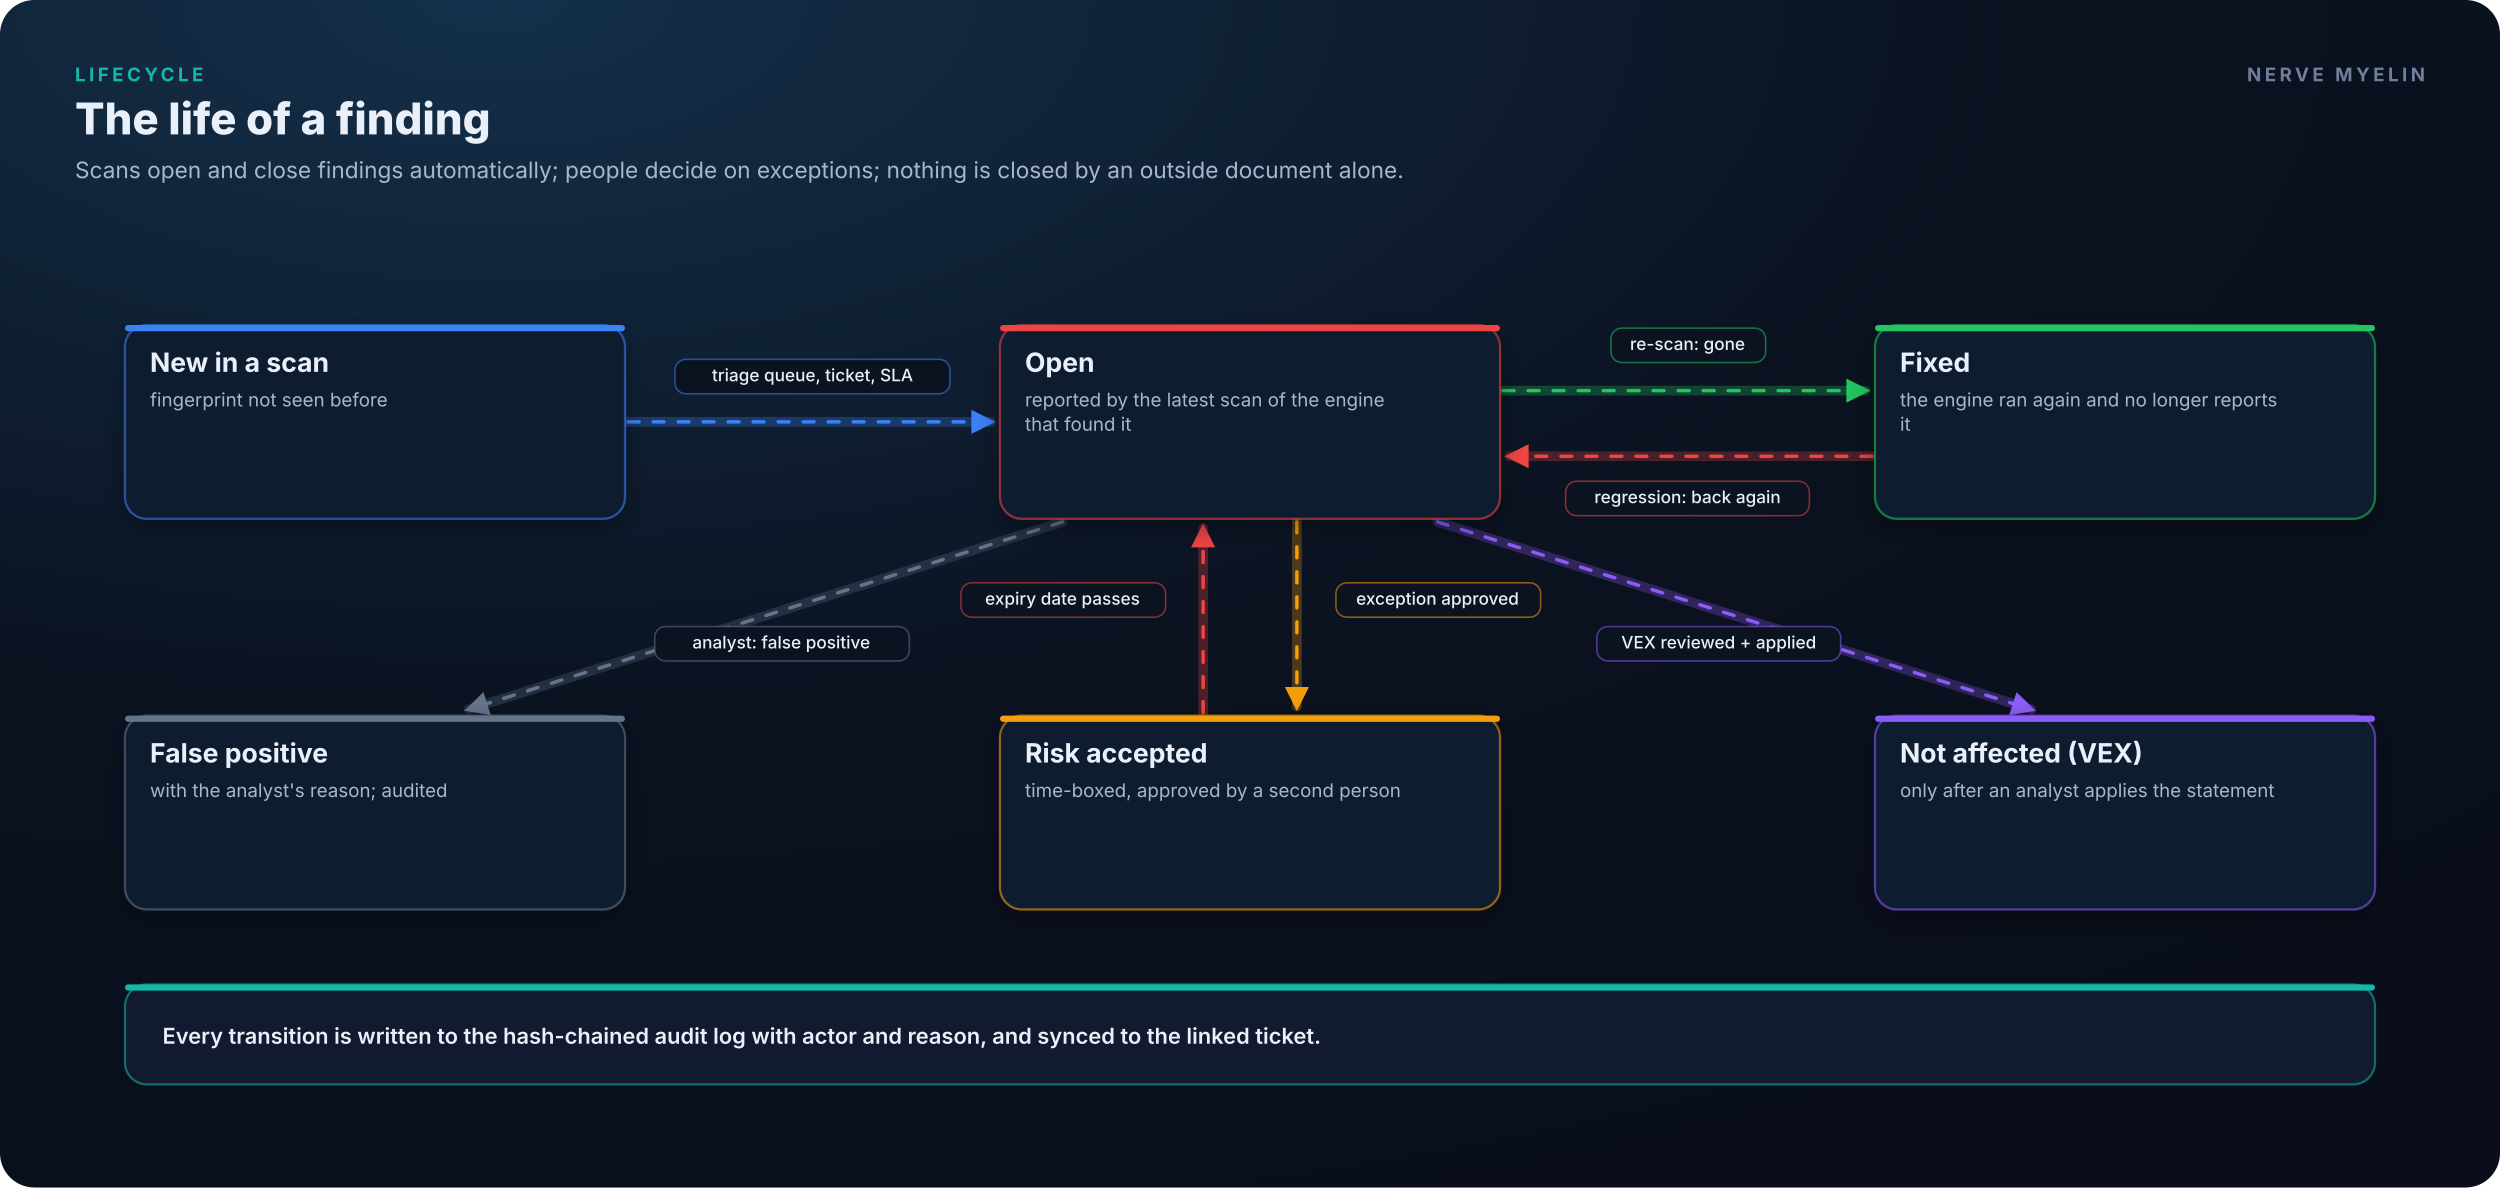
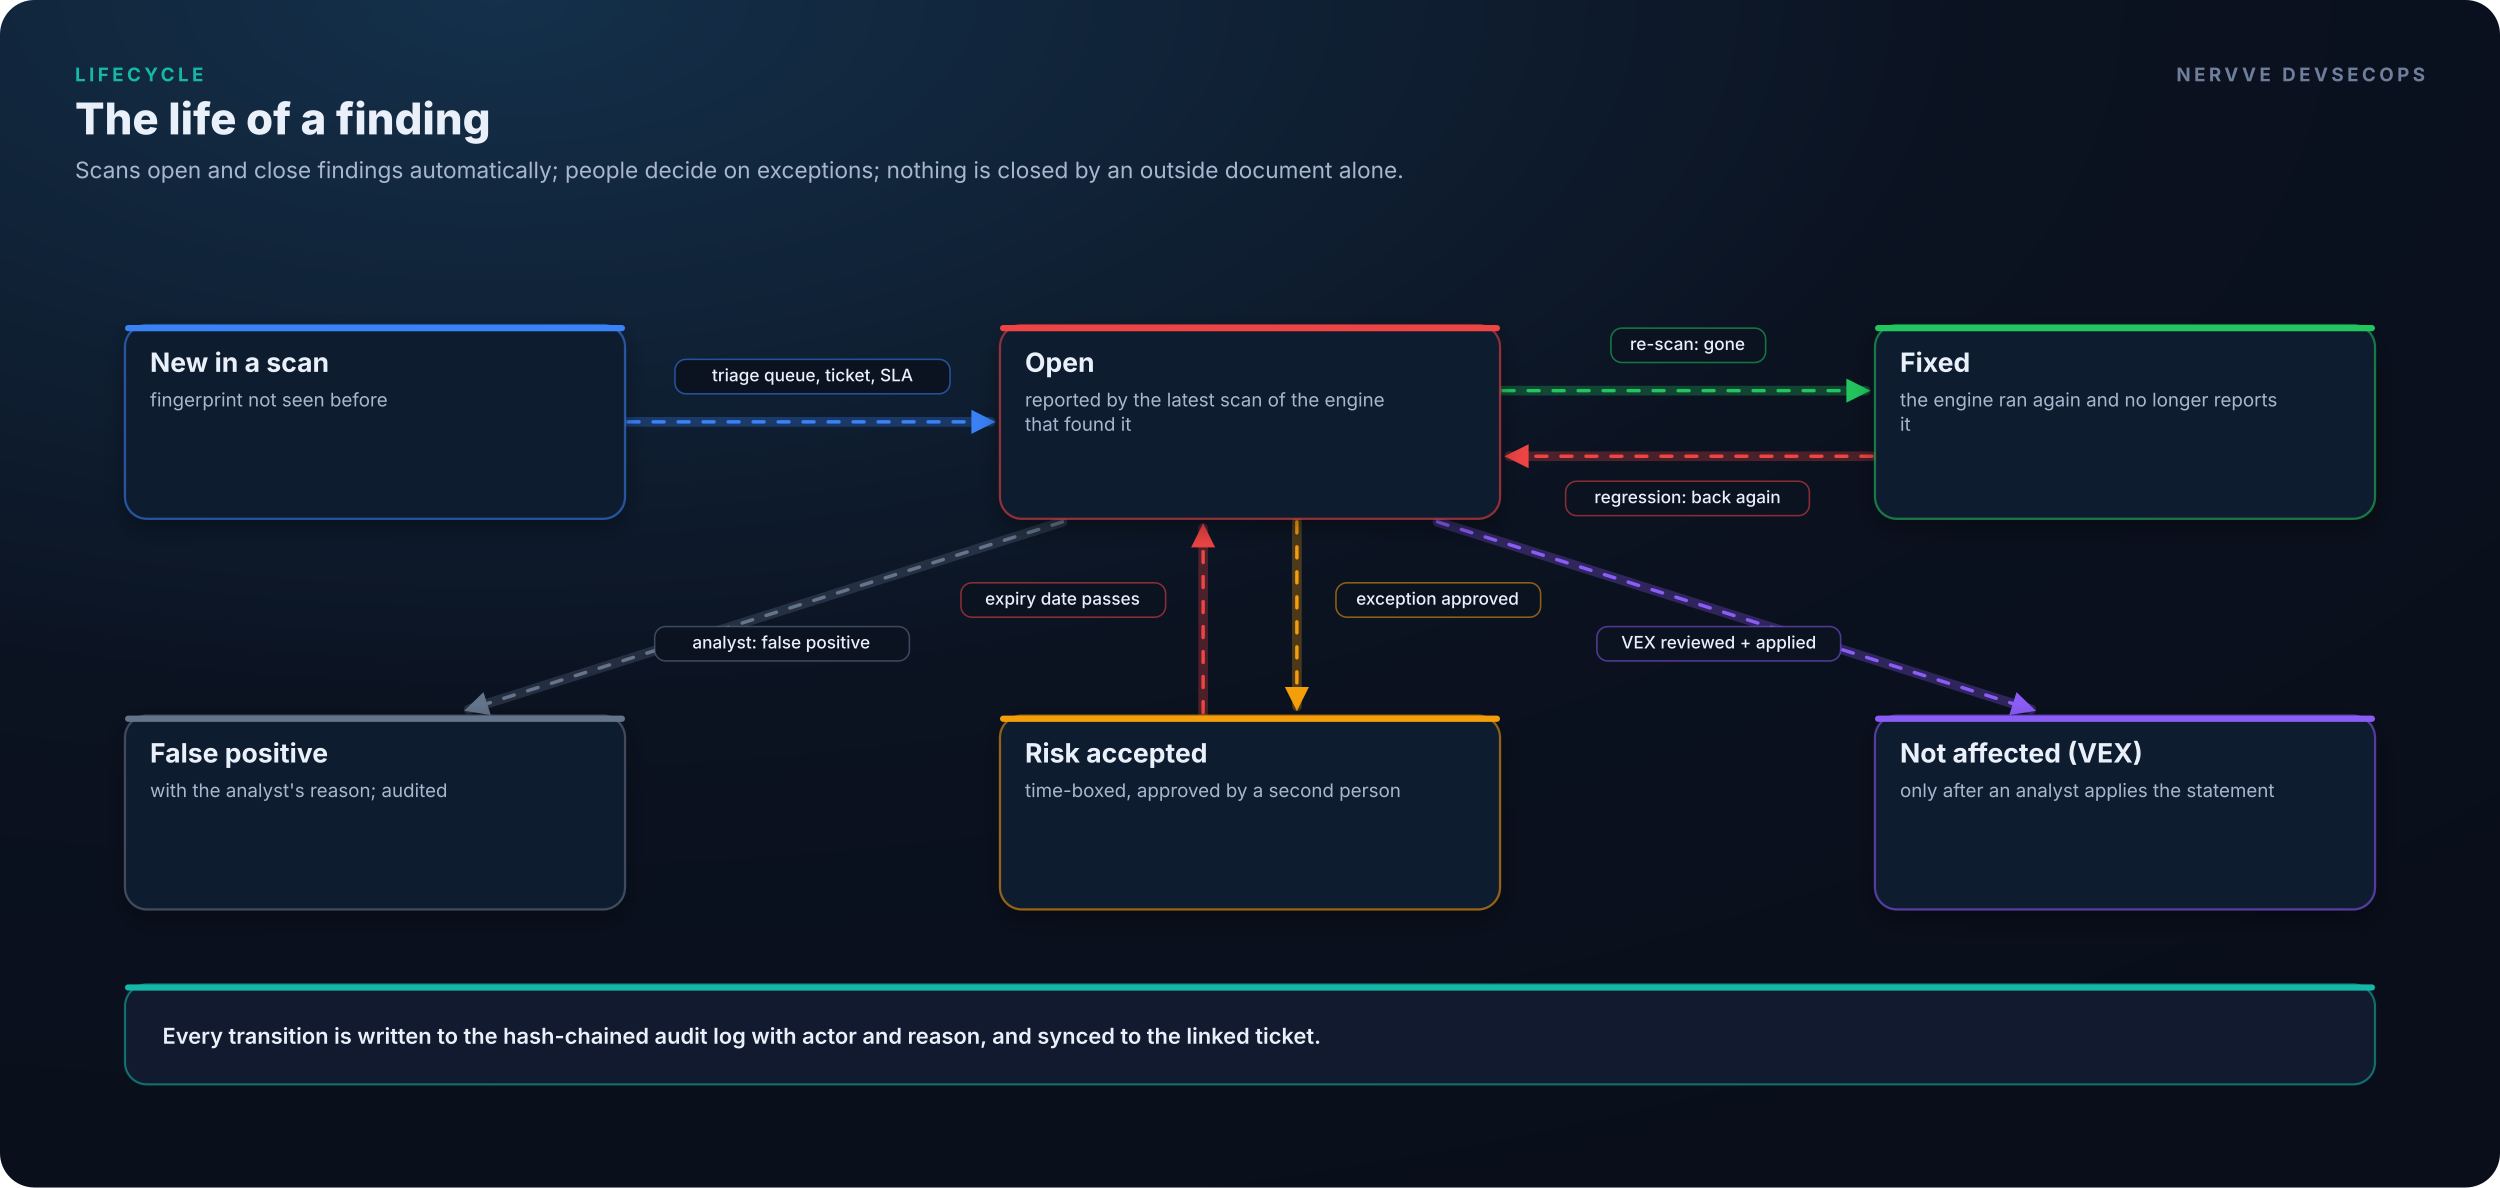
<svg xmlns="http://www.w3.org/2000/svg" viewBox="0 0 1600 760" width="1600" height="760" role="img" aria-labelledby="t d" font-family="Inter, 'Segoe UI', system-ui, -apple-system, Roboto, Arial, sans-serif">
  <style>.flow{stroke-dasharray:7 9;animation:fl 1.1s linear infinite}@keyframes fl{to{stroke-dashoffset:-32}}.pulse{animation:pu 2.4s ease-in-out infinite}@keyframes pu{50%{opacity:.45}}@media (prefers-reduced-motion:reduce){.flow,.pulse{animation:none}}</style>
  <defs>
    <marker id="ar22C55E" viewBox="0 0 10 10" refX="8" refY="5" markerWidth="7" markerHeight="7" orient="auto-start-reverse">
      <path d="M0 0L10 5L0 10z" fill="#22C55E" />
    </marker>
    <marker id="ar3B82F6" viewBox="0 0 10 10" refX="8" refY="5" markerWidth="7" markerHeight="7" orient="auto-start-reverse">
      <path d="M0 0L10 5L0 10z" fill="#3B82F6" />
    </marker>
    <marker id="ar64748B" viewBox="0 0 10 10" refX="8" refY="5" markerWidth="7" markerHeight="7" orient="auto-start-reverse">
      <path d="M0 0L10 5L0 10z" fill="#64748B" />
    </marker>
    <marker id="ar8B5CF6" viewBox="0 0 10 10" refX="8" refY="5" markerWidth="7" markerHeight="7" orient="auto-start-reverse">
      <path d="M0 0L10 5L0 10z" fill="#8B5CF6" />
    </marker>
    <marker id="arEF4444" viewBox="0 0 10 10" refX="8" refY="5" markerWidth="7" markerHeight="7" orient="auto-start-reverse">
      <path d="M0 0L10 5L0 10z" fill="#EF4444" />
    </marker>
    <marker id="arF59E0B" viewBox="0 0 10 10" refX="8" refY="5" markerWidth="7" markerHeight="7" orient="auto-start-reverse">
      <path d="M0 0L10 5L0 10z" fill="#F59E0B" />
    </marker>
    <filter id="sh" x="-10%" y="-10%" width="120%" height="130%">
      <feDropShadow dx="0" dy="6" stdDeviation="8" flood-color="#000" flood-opacity=".35" />
    </filter>
    <radialGradient id="bgg" cx="20%" cy="0%" r="110%">
      <stop offset="0" stop-color="#14304A" />
      <stop offset=".55" stop-color="#0B1220" />
      <stop offset="1" stop-color="#090E1A" />
    </radialGradient>
    <linearGradient id="core" x1="0" y1="0" x2="1" y2="1">
      <stop offset="0" stop-color="#0F2A3F" />
      <stop offset="1" stop-color="#151C3A" />
    </linearGradient>
  </defs>
  <rect width="1600" height="760" rx="22" fill="url(#bgg)" />
  <path d="M402 270 L634 270" fill="none" stroke="#3B82F6" stroke-opacity=".28" stroke-width="6.2" stroke-linecap="round" />
  <path d="M402 270 L634 270" fill="none" stroke="#3B82F6" stroke-width="2.2" stroke-linecap="round" class="flow" marker-end="url(#ar3B82F6)" />
  <path d="M962 250 L1194 250" fill="none" stroke="#22C55E" stroke-opacity=".28" stroke-width="6.2" stroke-linecap="round" />
  <path d="M962 250 L1194 250" fill="none" stroke="#22C55E" stroke-width="2.2" stroke-linecap="round" class="flow" marker-end="url(#ar22C55E)" />
  <path d="M1198 292 L966 292" fill="none" stroke="#EF4444" stroke-opacity=".28" stroke-width="6.2" stroke-linecap="round" />
  <path d="M1198 292 L966 292" fill="none" stroke="#EF4444" stroke-width="2.2" stroke-linecap="round" class="flow" marker-end="url(#arEF4444)" />
  <path d="M830 334 L830 452" fill="none" stroke="#F59E0B" stroke-opacity=".28" stroke-width="6.2" stroke-linecap="round" />
  <path d="M830 334 L830 452" fill="none" stroke="#F59E0B" stroke-width="2.2" stroke-linecap="round" class="flow" marker-end="url(#arF59E0B)" />
  <path d="M770 456 L770 338" fill="none" stroke="#EF4444" stroke-opacity=".28" stroke-width="6.2" stroke-linecap="round" />
  <path d="M770 456 L770 338" fill="none" stroke="#EF4444" stroke-width="2.2" stroke-linecap="round" class="flow" marker-end="url(#arEF4444)" />
  <path d="M680 334 L300 454" fill="none" stroke="#64748B" stroke-opacity=".28" stroke-width="6.2" stroke-linecap="round" />
  <path d="M680 334 L300 454" fill="none" stroke="#64748B" stroke-width="2.2" stroke-linecap="round" class="flow" marker-end="url(#ar64748B)" />
  <path d="M920 334 L1300 454" fill="none" stroke="#8B5CF6" stroke-opacity=".28" stroke-width="6.2" stroke-linecap="round" />
  <path d="M920 334 L1300 454" fill="none" stroke="#8B5CF6" stroke-width="2.2" stroke-linecap="round" class="flow" marker-end="url(#ar8B5CF6)" />
  <text x="48" y="52" font-size="12" fill="#14B8A6" font-weight="700" text-anchor="start" letter-spacing="2.2">
    <tspan x="48" dy="0.0">LIFECYCLE</tspan>
  </text>
  <text x="48" y="86" font-size="28" fill="#EAF0FA" font-weight="800" text-anchor="start">
    <tspan x="48" dy="0.0">The life of a finding</tspan>
  </text>
  <text x="48" y="114" font-size="14.5" fill="#A9B6CF" font-weight="400" text-anchor="start">
    <tspan x="48" dy="0.0">Scans open and close findings automatically; people decide on exceptions; nothing is closed by an outside document alone.</tspan>
  </text>
  <text x="1552" y="52" font-size="12" fill="#6F7E9C" font-weight="700" text-anchor="end" letter-spacing="2.2">
-     <tspan x="1552" dy="0.0">NERVE MYELIN</tspan>
+     <tspan x="1552" dy="0.0">NERVVE DEVSECOPS</tspan>
  </text>
  <rect x="80" y="208" width="320" height="124" rx="14" fill="#111A2E" stroke="#3B82F6" stroke-opacity=".55" stroke-width="1.4" filter="url(#sh)" />
  <rect x="80" y="208" width="320" height="4" rx="2" fill="#3B82F6" />
  <text x="96" y="238" font-size="17" fill="#EAF0FA" font-weight="700" text-anchor="start">
    <tspan x="96" dy="0.0">New in a scan</tspan>
  </text>
  <text x="96" y="260.1" font-size="12" fill="#A9B6CF" font-weight="400" text-anchor="start">
    <tspan x="96" dy="0.0">fingerprint not seen before</tspan>
  </text>
  <rect x="640" y="208" width="320" height="124" rx="14" fill="#111A2E" stroke="#EF4444" stroke-opacity=".55" stroke-width="1.4" filter="url(#sh)" />
  <rect x="640" y="208" width="320" height="4" rx="2" fill="#EF4444" />
  <text x="656" y="238" font-size="17" fill="#EAF0FA" font-weight="700" text-anchor="start">
    <tspan x="656" dy="0.0">Open</tspan>
  </text>
  <text x="656" y="260.1" font-size="12" fill="#A9B6CF" font-weight="400" text-anchor="start">
    <tspan x="656" dy="0.0">reported by the latest scan of the engine</tspan>
    <tspan x="656" dy="15.6">that found it</tspan>
  </text>
  <rect x="1200" y="208" width="320" height="124" rx="14" fill="#111A2E" stroke="#22C55E" stroke-opacity=".55" stroke-width="1.4" filter="url(#sh)" />
  <rect x="1200" y="208" width="320" height="4" rx="2" fill="#22C55E" />
  <text x="1216" y="238" font-size="17" fill="#EAF0FA" font-weight="700" text-anchor="start">
    <tspan x="1216" dy="0.0">Fixed</tspan>
  </text>
  <text x="1216" y="260.1" font-size="12" fill="#A9B6CF" font-weight="400" text-anchor="start">
    <tspan x="1216" dy="0.0">the engine ran again and no longer reports</tspan>
    <tspan x="1216" dy="15.6">it</tspan>
  </text>
  <rect x="80" y="458" width="320" height="124" rx="14" fill="#111A2E" stroke="#64748B" stroke-opacity=".55" stroke-width="1.4" filter="url(#sh)" />
  <rect x="80" y="458" width="320" height="4" rx="2" fill="#64748B" />
  <text x="96" y="488" font-size="17" fill="#EAF0FA" font-weight="700" text-anchor="start">
    <tspan x="96" dy="0.0">False positive</tspan>
  </text>
  <text x="96" y="510.1" font-size="12" fill="#A9B6CF" font-weight="400" text-anchor="start">
    <tspan x="96" dy="0.0">with the analyst's reason; audited</tspan>
  </text>
  <rect x="640" y="458" width="320" height="124" rx="14" fill="#111A2E" stroke="#F59E0B" stroke-opacity=".55" stroke-width="1.4" filter="url(#sh)" />
  <rect x="640" y="458" width="320" height="4" rx="2" fill="#F59E0B" />
  <text x="656" y="488" font-size="17" fill="#EAF0FA" font-weight="700" text-anchor="start">
    <tspan x="656" dy="0.0">Risk accepted</tspan>
  </text>
  <text x="656" y="510.1" font-size="12" fill="#A9B6CF" font-weight="400" text-anchor="start">
    <tspan x="656" dy="0.0">time-boxed, approved by a second person</tspan>
  </text>
  <rect x="1200" y="458" width="320" height="124" rx="14" fill="#111A2E" stroke="#8B5CF6" stroke-opacity=".55" stroke-width="1.4" filter="url(#sh)" />
  <rect x="1200" y="458" width="320" height="4" rx="2" fill="#8B5CF6" />
  <text x="1216" y="488" font-size="17" fill="#EAF0FA" font-weight="700" text-anchor="start">
    <tspan x="1216" dy="0.0">Not affected (VEX)</tspan>
  </text>
  <text x="1216" y="510.1" font-size="12" fill="#A9B6CF" font-weight="400" text-anchor="start">
    <tspan x="1216" dy="0.0">only after an analyst applies the statement</tspan>
  </text>
  <rect x="80" y="630" width="1440" height="64" rx="14" fill="#111A2E" stroke="#14B8A6" stroke-opacity=".55" stroke-width="1.4" />
  <rect x="80" y="630" width="1440" height="4" rx="2" fill="#14B8A6" />
  <text x="104" y="668" font-size="14" fill="#EAF0FA" font-weight="600" text-anchor="start">
    <tspan x="104" dy="0.0">Every transition is written to the hash-chained audit log with actor and reason, and synced to the linked ticket.</tspan>
  </text>
  <rect x="432" y="230" width="176" height="22" rx="7" fill="#0B1220" stroke="#3B82F6" stroke-opacity=".55" />
  <text x="520.0" y="244" font-size="11" fill="#EAF0FA" font-weight="500" text-anchor="middle">
    <tspan x="520.0" dy="0.0">triage queue, ticket, SLA</tspan>
  </text>
  <rect x="1031" y="210" width="99" height="22" rx="7" fill="#0B1220" stroke="#22C55E" stroke-opacity=".55" />
  <text x="1080.0" y="224" font-size="11" fill="#EAF0FA" font-weight="500" text-anchor="middle">
    <tspan x="1080.0" dy="0.0">re-scan: gone</tspan>
  </text>
  <rect x="1002" y="308" width="156" height="22" rx="7" fill="#0B1220" stroke="#EF4444" stroke-opacity=".55" />
  <text x="1080.0" y="322" font-size="11" fill="#EAF0FA" font-weight="500" text-anchor="middle">
    <tspan x="1080.0" dy="0.0">regression: back again</tspan>
  </text>
  <rect x="855" y="373" width="131" height="22" rx="7" fill="#0B1220" stroke="#F59E0B" stroke-opacity=".55" />
  <text x="920" y="387.0" font-size="11" fill="#EAF0FA" font-weight="500" text-anchor="middle">
    <tspan x="920" dy="0.0">exception approved</tspan>
  </text>
  <rect x="615" y="373" width="131" height="22" rx="7" fill="#0B1220" stroke="#EF4444" stroke-opacity=".55" />
  <text x="680" y="387.0" font-size="11" fill="#EAF0FA" font-weight="500" text-anchor="middle">
    <tspan x="680" dy="0.0">expiry date passes</tspan>
  </text>
  <rect x="419" y="401" width="163" height="22" rx="7" fill="#0B1220" stroke="#64748B" stroke-opacity=".55" />
  <text x="500.0" y="415.0" font-size="11" fill="#EAF0FA" font-weight="500" text-anchor="middle">
    <tspan x="500.0" dy="0.0">analyst: false positive</tspan>
  </text>
  <rect x="1022" y="401" width="156" height="22" rx="7" fill="#0B1220" stroke="#8B5CF6" stroke-opacity=".55" />
  <text x="1100.0" y="415.0" font-size="11" fill="#EAF0FA" font-weight="500" text-anchor="middle">
    <tspan x="1100.0" dy="0.0">VEX reviewed + applied</tspan>
  </text>
</svg>
